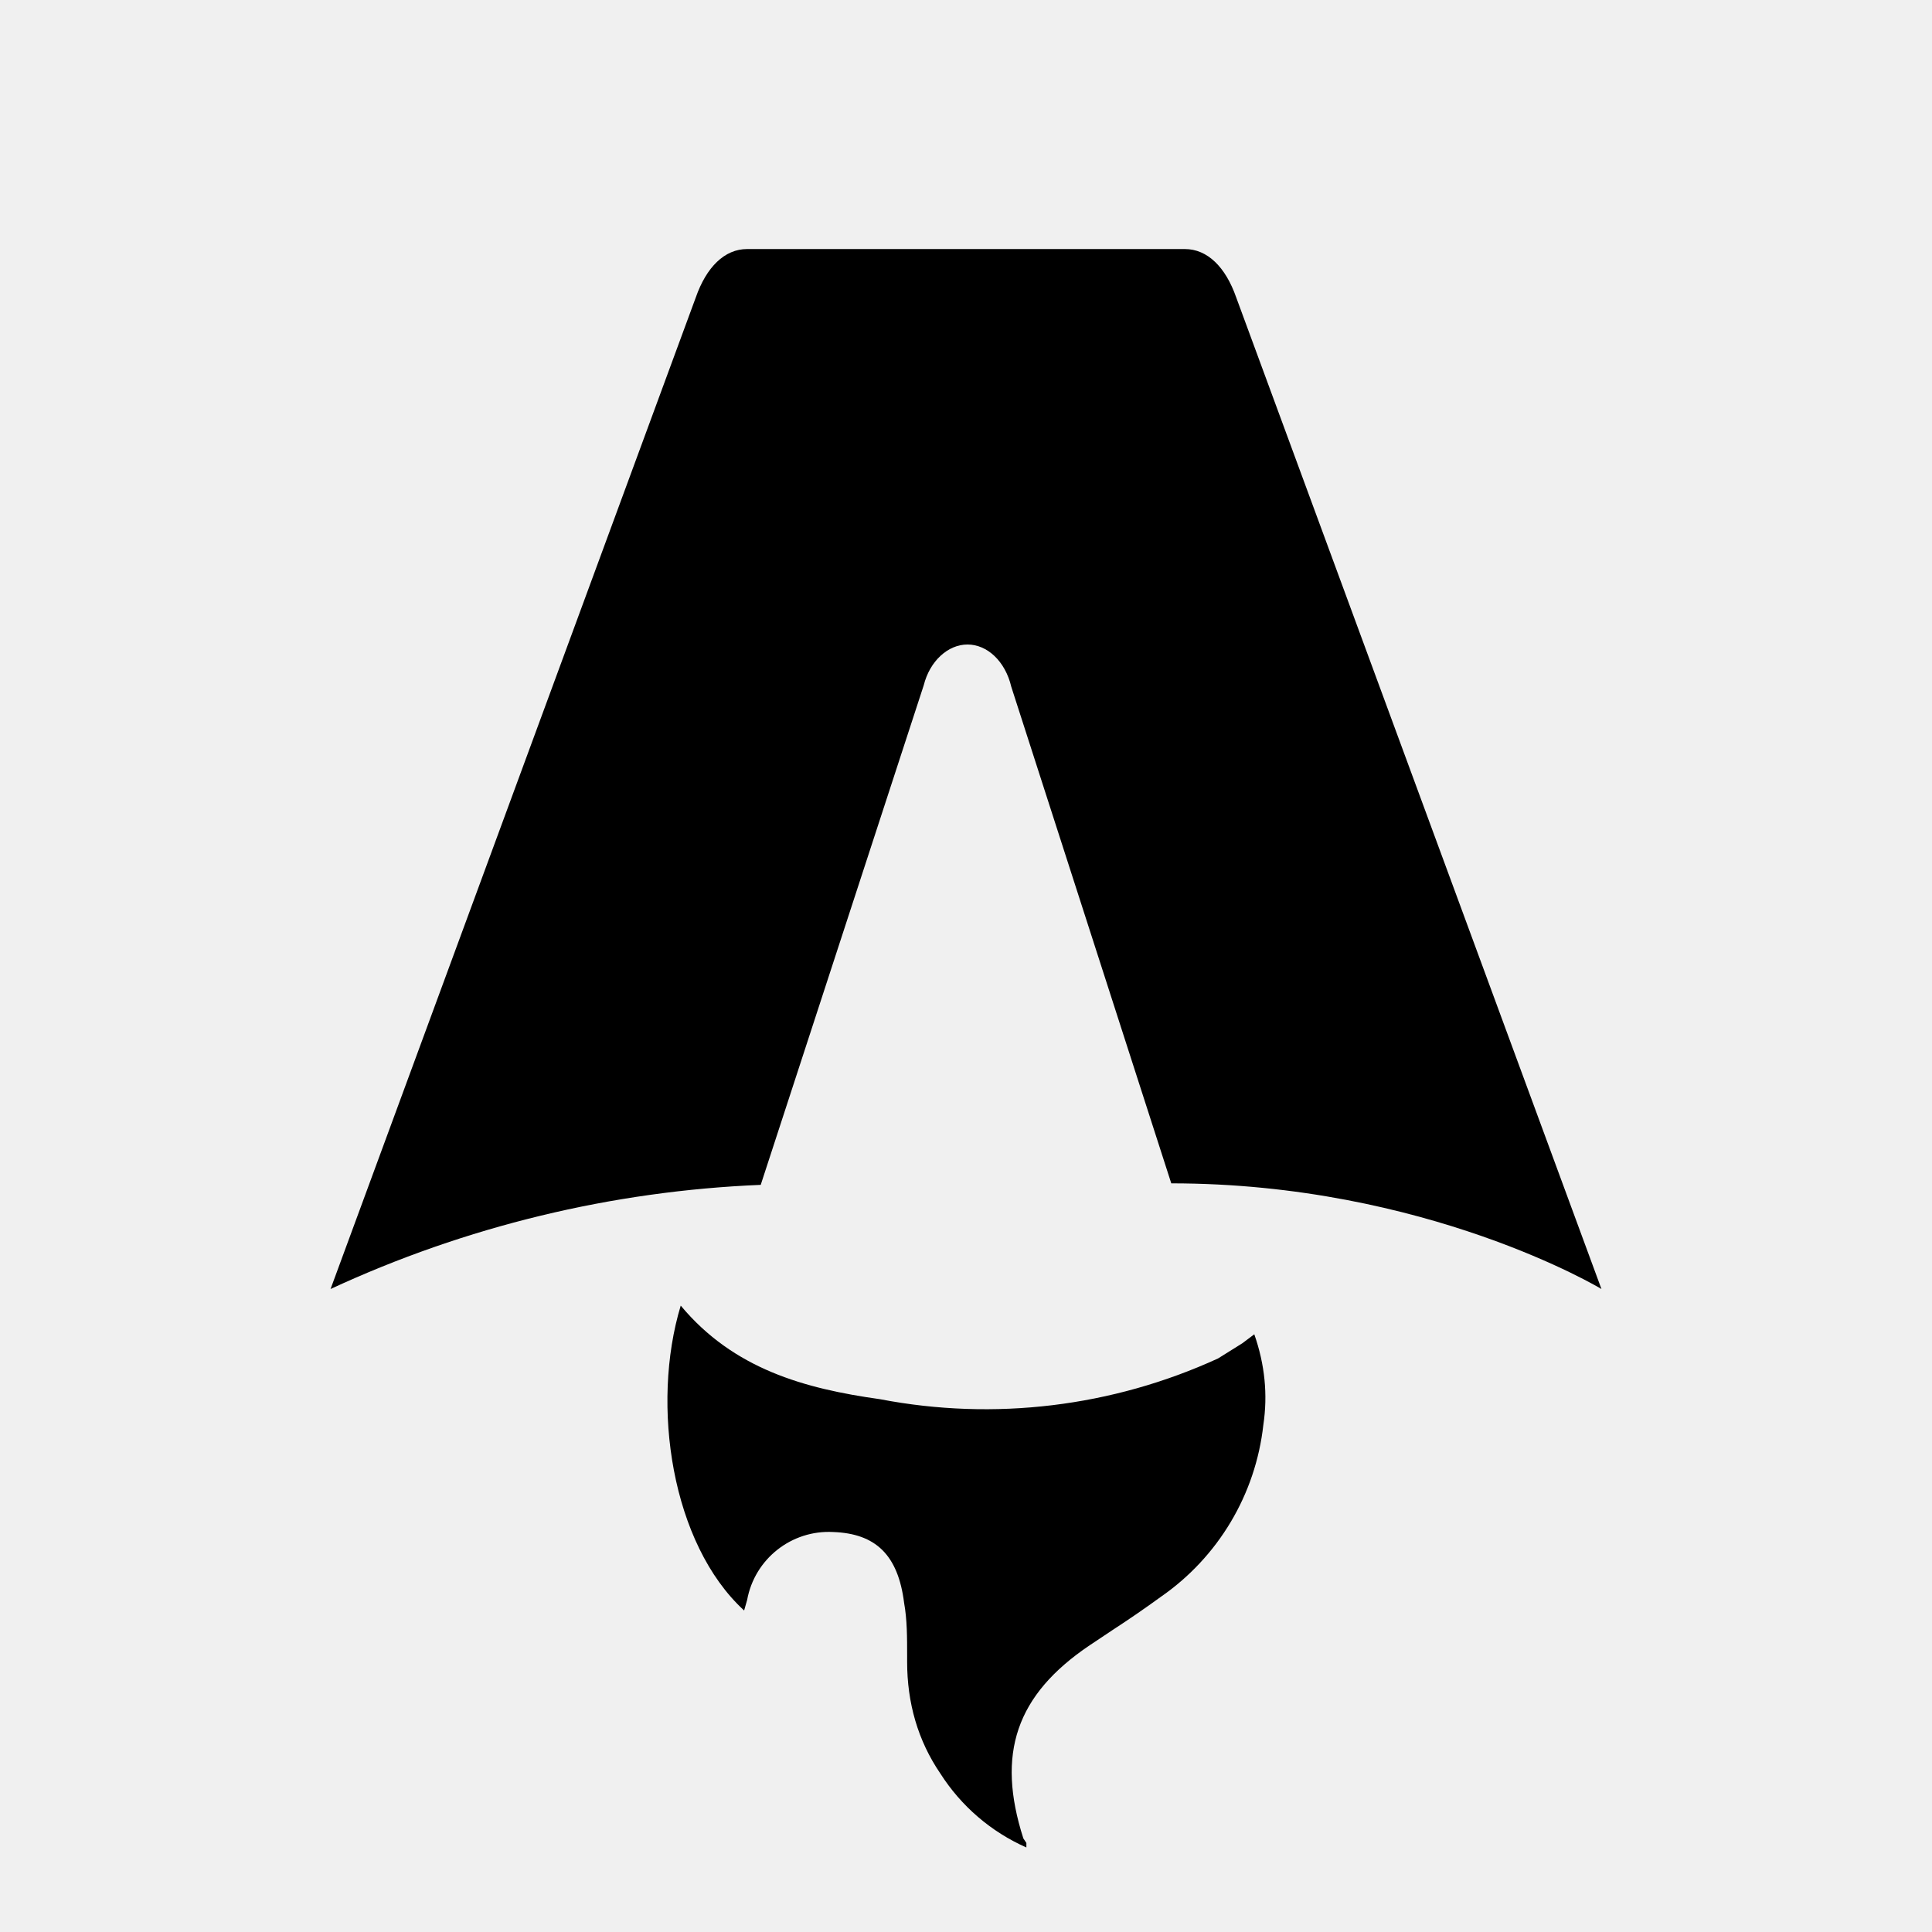
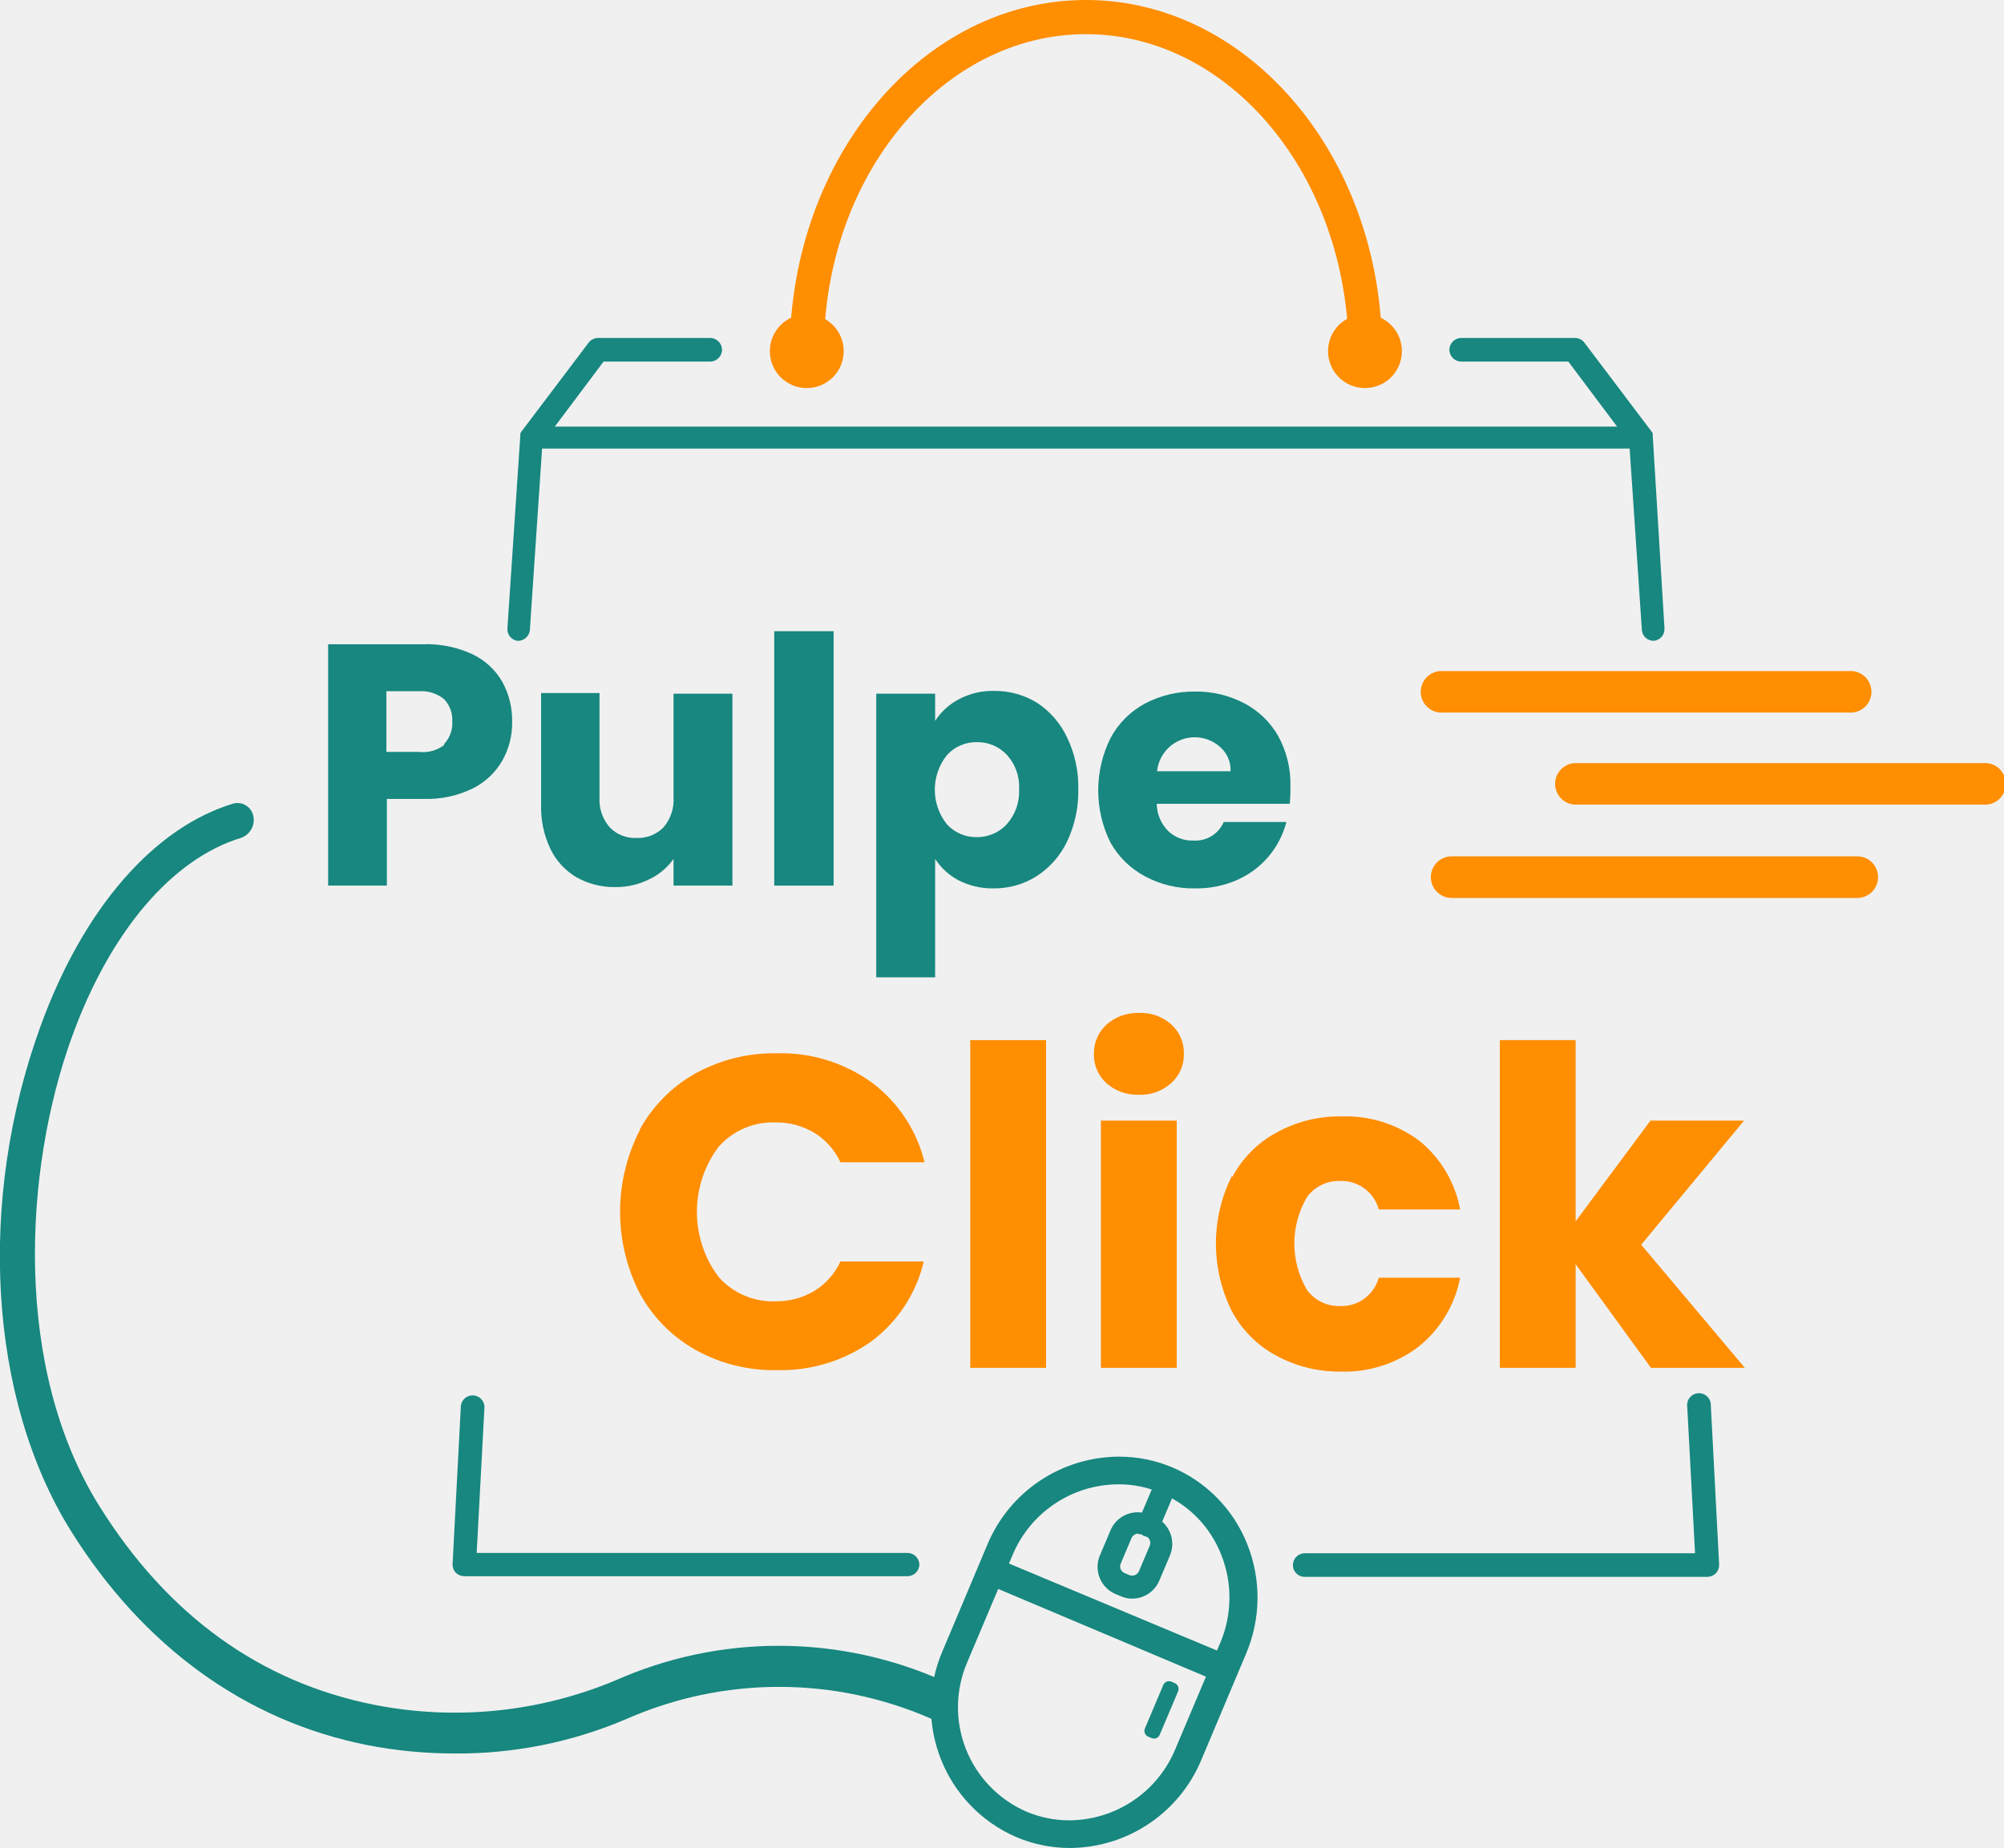
- <svg xmlns="http://www.w3.org/2000/svg" fill="none" viewBox="0 0 128 128">
-   <path d="M50.4 78.5a75.1 75.1 0 0 0-28.5 6.9l24.2-65.7c.7-2 1.9-3.2 3.4-3.2h29c1.5 0 2.7 1.2 3.4 3.2l24.2 65.7s-11.6-7-28.5-7L67 45.5c-.4-1.7-1.6-2.8-2.9-2.8-1.3 0-2.5 1.1-2.9 2.7L50.4 78.5Zm-1.1 28.2Zm-4.2-20.2c-2 6.6-.6 15.8 4.2 20.2a17.5 17.5 0 0 1 .2-.7 5.5 5.5 0 0 1 5.7-4.5c2.8.1 4.3 1.5 4.7 4.7.2 1.1.2 2.3.2 3.5v.4c0 2.7.7 5.2 2.2 7.4a13 13 0 0 0 5.7 4.9v-.3l-.2-.3c-1.8-5.6-.5-9.5 4.4-12.8l1.5-1a73 73 0 0 0 3.2-2.2 16 16 0 0 0 6.8-11.4c.3-2 .1-4-.6-6l-.8.6-1.6 1a37 37 0 0 1-22.4 2.7c-5-.7-9.7-2-13.2-6.2Z" />
-   <style>
-         path { fill: #000; }
-         @media (prefers-color-scheme: dark) {
-             path { fill: #FFF; }
-         }
-     </style>
+ <svg xmlns="http://www.w3.org/2000/svg" id="Capa_1" data-name="Capa 1" viewBox="0 0 123.18 113.61">
+   <defs>
+     <style>.cls-1{fill:#17877f;}.cls-2{fill:#ff8e00;}</style>
+   </defs>
+   <path class="cls-1" d="M37.19,34.77" transform="translate(-2.41 -7.19)" />
+   <path class="cls-1" d="M30.33,115a28,28,0,0,1-5.36-.52C17.5,113,11.19,108.41,6.76,101.3,1.7,93.17,1,81,4.9,70.29c2.64-7.28,7-12.24,11.87-13.7a1,1,0,0,1,1.21.76,1.17,1.17,0,0,1-.77,1.36C13,60,9.18,64.43,6.81,71,3.87,79.16,3.2,91.3,8.53,99.81c4.18,6.69,9.88,10.81,16.9,12.2a25.59,25.59,0,0,0,14.78-1.49,24.74,24.74,0,0,1,20.29.07,1.31,1.31,0,0,1,.55,1.63,1,1,0,0,1-1.41.64h0a23.28,23.28,0,0,0-18.68,0A26.34,26.34,0,0,1,30.33,115Z" transform="translate(-2.41 -7.19)" />
+   <path class="cls-1" d="M34.21,46.59a.73.73,0,0,0,.77-.68l.75-11.14h66.85l.75,11.14a.72.72,0,0,0,.72.68h0a.72.72,0,0,0,.67-.77L104,34h0a0,0,0,0,1,0,0l0-.15,0,0a.46.46,0,0,0-.09-.15h0l-4.11-5.44a.72.72,0,0,0-.57-.29h-7a.73.73,0,0,0-.73.72.73.73,0,0,0,.73.73h6.58l3,4H36.51l3-4h6.55a.73.73,0,0,0,.73-.73.73.73,0,0,0-.73-.72H39.16a.72.72,0,0,0-.57.29l-4.11,5.44h0a.46.46,0,0,0-.09.15s0,0,0,0l0,.15v0h0l-.79,11.82A.72.72,0,0,0,34.21,46.59Z" transform="translate(-2.41 -7.19)" />
+   <path class="cls-1" d="M58.19,102.67H31.71l.48-9a.73.73,0,0,0-1.45-.07l-.51,9.74a.72.72,0,0,0,.19.54.75.75,0,0,0,.53.22H58.19a.73.73,0,0,0,.73-.72A.73.73,0,0,0,58.19,102.67Z" transform="translate(-2.41 -7.19)" />
+   <path class="cls-1" d="M107.57,93.62a.73.73,0,1,0-1.45.07l.48,9h-24a.73.73,0,0,0-.72.73.72.72,0,0,0,.72.72h24.75a.75.75,0,0,0,.53-.22.77.77,0,0,0,.2-.54Z" transform="translate(-2.41 -7.19)" />
+   <path class="cls-2" d="M86.31,29.82a1,1,0,0,1-1-1C85.26,18,78,9.29,69.16,9.29S53.05,18,53.05,28.78a1.05,1.05,0,0,1-2.1,0C51,16.87,59.12,7.19,69.16,7.19s18.2,9.68,18.2,21.59A1,1,0,0,1,86.31,29.82Z" transform="translate(-2.41 -7.19)" />
+   <path class="cls-2" d="M88.58,28.78a2.27,2.27,0,1,1-2.27-2.27A2.27,2.27,0,0,1,88.58,28.78Z" transform="translate(-2.41 -7.19)" />
+   <path class="cls-2" d="M54.27,28.78A2.27,2.27,0,1,1,52,26.51,2.27,2.27,0,0,1,54.27,28.78Z" transform="translate(-2.41 -7.19)" />
+   <path class="cls-2" d="M116.05,51H91.13a1.28,1.28,0,1,1,0-2.55h24.92a1.28,1.28,0,1,1,0,2.55Z" transform="translate(-2.41 -7.19)" />
+   <path class="cls-2" d="M116.57,62.4H91.64a1.28,1.28,0,0,1,0-2.56h24.93a1.28,1.28,0,0,1,0,2.56Z" transform="translate(-2.41 -7.19)" />
+   <path class="cls-2" d="M124.31,56.66H99.39a1.28,1.28,0,1,1,0-2.55h24.92a1.28,1.28,0,1,1,0,2.55Z" transform="translate(-2.41 -7.19)" />
+   <path class="cls-1" d="M72.35,111.83h2.91a.38.38,0,0,1,.38.38v.22a.39.39,0,0,1-.39.39H72.35a.38.38,0,0,1-.38-.38v-.22a.39.39,0,0,1,.39-.39Z" transform="translate(-60.81 129.34) rotate(-67.07)" />
+   <path class="cls-1" d="M68.16,120.81a8.4,8.4,0,0,1-3.28-.67,8.71,8.71,0,0,1-4.53-11.45l2.75-6.53a8.79,8.79,0,0,1,8.09-5.41,8.39,8.39,0,0,1,3.28.66,8.54,8.54,0,0,1,4.62,4.76,8.83,8.83,0,0,1-.09,6.7l-2.75,6.53A8.8,8.8,0,0,1,68.16,120.81Zm3-22.36a7.08,7.08,0,0,0-6.52,4.37l-2.76,6.53a7,7,0,0,0,3.63,9.23,6.74,6.74,0,0,0,2.62.53,7.09,7.09,0,0,0,6.52-4.37l2.76-6.53a7.12,7.12,0,0,0,.07-5.42A6.79,6.79,0,0,0,73.81,99,6.53,6.53,0,0,0,71.19,98.45Z" transform="translate(-2.41 -7.19)" />
+   <path class="cls-1" d="M77.68,110.68a.92.92,0,0,1-.33-.06L63,104.56a.85.85,0,0,1,.66-1.56l14.34,6a.86.86,0,0,1,.45,1.12A.85.85,0,0,1,77.68,110.68Z" transform="translate(-2.41 -7.19)" />
+   <path class="cls-1" d="M72,105.48a1.69,1.69,0,0,1-.7-.15l-.29-.12a1.81,1.81,0,0,1-1-2.37l.66-1.56a1.81,1.81,0,0,1,1.67-1.11,1.86,1.86,0,0,1,.7.14l.29.12a1.82,1.82,0,0,1,1,2.38l-.66,1.56A1.81,1.81,0,0,1,72,105.48Zm.38-4a.45.45,0,0,0-.42.28l-.66,1.56a.44.44,0,0,0,.24.59l.28.12a.46.46,0,0,0,.6-.24l.66-1.56a.43.43,0,0,0,0-.35.41.41,0,0,0-.24-.24l-.29-.12A.33.33,0,0,0,72.38,101.53Z" transform="translate(-2.41 -7.19)" />
+   <path class="cls-1" d="M73,101.68a.75.75,0,0,1-.26-.05.69.69,0,0,1-.37-.89l1.19-2.81a.68.68,0,1,1,1.25.53l-1.18,2.8A.69.69,0,0,1,73,101.68Z" transform="translate(-2.41 -7.19)" />
+   <path class="cls-1" d="M33.3,53.93a4.3,4.3,0,0,1-1.82,1.73,6.36,6.36,0,0,1-3,.65H26.19v5.33H22.58V46.8h5.86a6.66,6.66,0,0,1,3,.61,4.21,4.21,0,0,1,1.84,1.69,4.93,4.93,0,0,1,.61,2.48A4.69,4.69,0,0,1,33.3,53.93Zm-3.59-1a1.83,1.83,0,0,0,.5-1.37,1.85,1.85,0,0,0-.5-1.38,2.2,2.2,0,0,0-1.55-.49h-2v3.73h2A2.15,2.15,0,0,0,29.71,53Z" transform="translate(-2.41 -7.19)" />
+   <path class="cls-1" d="M47.43,49.84v11.8H43.81V60a3.83,3.83,0,0,1-1.49,1.25,4.52,4.52,0,0,1-2.08.48,4.69,4.69,0,0,1-2.39-.6,4.08,4.08,0,0,1-1.61-1.75,5.91,5.91,0,0,1-.57-2.68v-6.9h3.59v6.41a2.59,2.59,0,0,0,.62,1.84,2.15,2.15,0,0,0,1.65.66,2.18,2.18,0,0,0,1.67-.66,2.59,2.59,0,0,0,.61-1.84V49.84Z" transform="translate(-2.41 -7.19)" />
+   <path class="cls-1" d="M53.65,46V61.64H50V46Z" transform="translate(-2.41 -7.19)" />
+   <path class="cls-1" d="M61.35,50.18a4.43,4.43,0,0,1,2.17-.51,4.92,4.92,0,0,1,2.65.74A5.17,5.17,0,0,1,68,52.53a7,7,0,0,1,.69,3.19A7.15,7.15,0,0,1,68,58.93a5.2,5.2,0,0,1-1.87,2.13,4.84,4.84,0,0,1-2.65.75,4.56,4.56,0,0,1-2.16-.5A3.93,3.93,0,0,1,59.89,60v7.28H56.27V49.84h3.62v1.67A3.92,3.92,0,0,1,61.35,50.18ZM64.3,53.6a2.47,2.47,0,0,0-1.85-.78,2.42,2.42,0,0,0-1.83.79,3.41,3.41,0,0,0,0,4.27,2.44,2.44,0,0,0,1.83.78,2.47,2.47,0,0,0,1.84-.79,3,3,0,0,0,.76-2.15A2.9,2.9,0,0,0,64.3,53.6Z" transform="translate(-2.41 -7.19)" />
+   <path class="cls-1" d="M81.69,56.61H73.51a2.42,2.42,0,0,0,.71,1.68,2.13,2.13,0,0,0,1.53.58,1.9,1.9,0,0,0,1.88-1.14h3.85a5.34,5.34,0,0,1-3,3.55,6.14,6.14,0,0,1-2.6.53,6.25,6.25,0,0,1-3.09-.74A5.31,5.31,0,0,1,70.67,59a7.22,7.22,0,0,1,0-6.43,5.19,5.19,0,0,1,2.11-2.12,6.41,6.41,0,0,1,3.11-.74,6.29,6.29,0,0,1,3,.72,5.13,5.13,0,0,1,2.08,2,6.15,6.15,0,0,1,.76,3.11A9.92,9.92,0,0,1,81.69,56.61Zm-3.64-2a1.87,1.87,0,0,0-.63-1.48,2.33,2.33,0,0,0-3.89,1.48Z" transform="translate(-2.41 -7.19)" />
+   <path class="cls-2" d="M41.73,76.65a8.82,8.82,0,0,1,3.42-3.46,10,10,0,0,1,5-1.24A9.51,9.51,0,0,1,56,73.75a8.69,8.69,0,0,1,3.24,4.9H54.07a4.17,4.17,0,0,0-1.62-1.82,4.56,4.56,0,0,0-2.39-.63,4.44,4.44,0,0,0-3.48,1.5,6.66,6.66,0,0,0,0,8,4.44,4.44,0,0,0,3.48,1.5,4.56,4.56,0,0,0,2.39-.63,4.17,4.17,0,0,0,1.62-1.82h5.12A8.57,8.57,0,0,1,56,89.64a9.57,9.57,0,0,1-5.83,1.79,9.88,9.88,0,0,1-5-1.24,8.86,8.86,0,0,1-3.42-3.45,11,11,0,0,1,0-10.09Z" transform="translate(-2.41 -7.19)" />
+   <path class="cls-2" d="M66.71,71.14V91.29H62.05V71.14Z" transform="translate(-2.41 -7.19)" />
+   <path class="cls-2" d="M70.42,73.79A2.35,2.35,0,0,1,69.65,72a2.38,2.38,0,0,1,.77-1.81,2.85,2.85,0,0,1,2-.72,2.78,2.78,0,0,1,2,.72A2.35,2.35,0,0,1,75.18,72a2.32,2.32,0,0,1-.78,1.78,2.78,2.78,0,0,1-2,.72A2.85,2.85,0,0,1,70.42,73.79Zm4.32,2.3v15.2H70.08V76.09Z" transform="translate(-2.41 -7.19)" />
+   <path class="cls-2" d="M78.16,79.55a6.67,6.67,0,0,1,2.7-2.72,8,8,0,0,1,4-1,7.58,7.58,0,0,1,4.78,1.49,7.08,7.08,0,0,1,2.52,4.23h-5a2.38,2.38,0,0,0-2.42-1.75,2.41,2.41,0,0,0-2,1,5.64,5.64,0,0,0,0,5.69,2.42,2.42,0,0,0,2,1,2.38,2.38,0,0,0,2.42-1.74h5A7.15,7.15,0,0,1,89.59,90a7.5,7.5,0,0,1-4.77,1.52,8.11,8.11,0,0,1-4-1,6.7,6.7,0,0,1-2.7-2.73,9.32,9.32,0,0,1,0-8.28Z" transform="translate(-2.41 -7.19)" />
+   <path class="cls-2" d="M103.89,91.29l-4.63-6.37v6.37H94.6V71.14h4.66V82.28l4.6-6.19h5.75l-6.32,7.63,6.37,7.57Z" transform="translate(-2.41 -7.19)" />
</svg>
